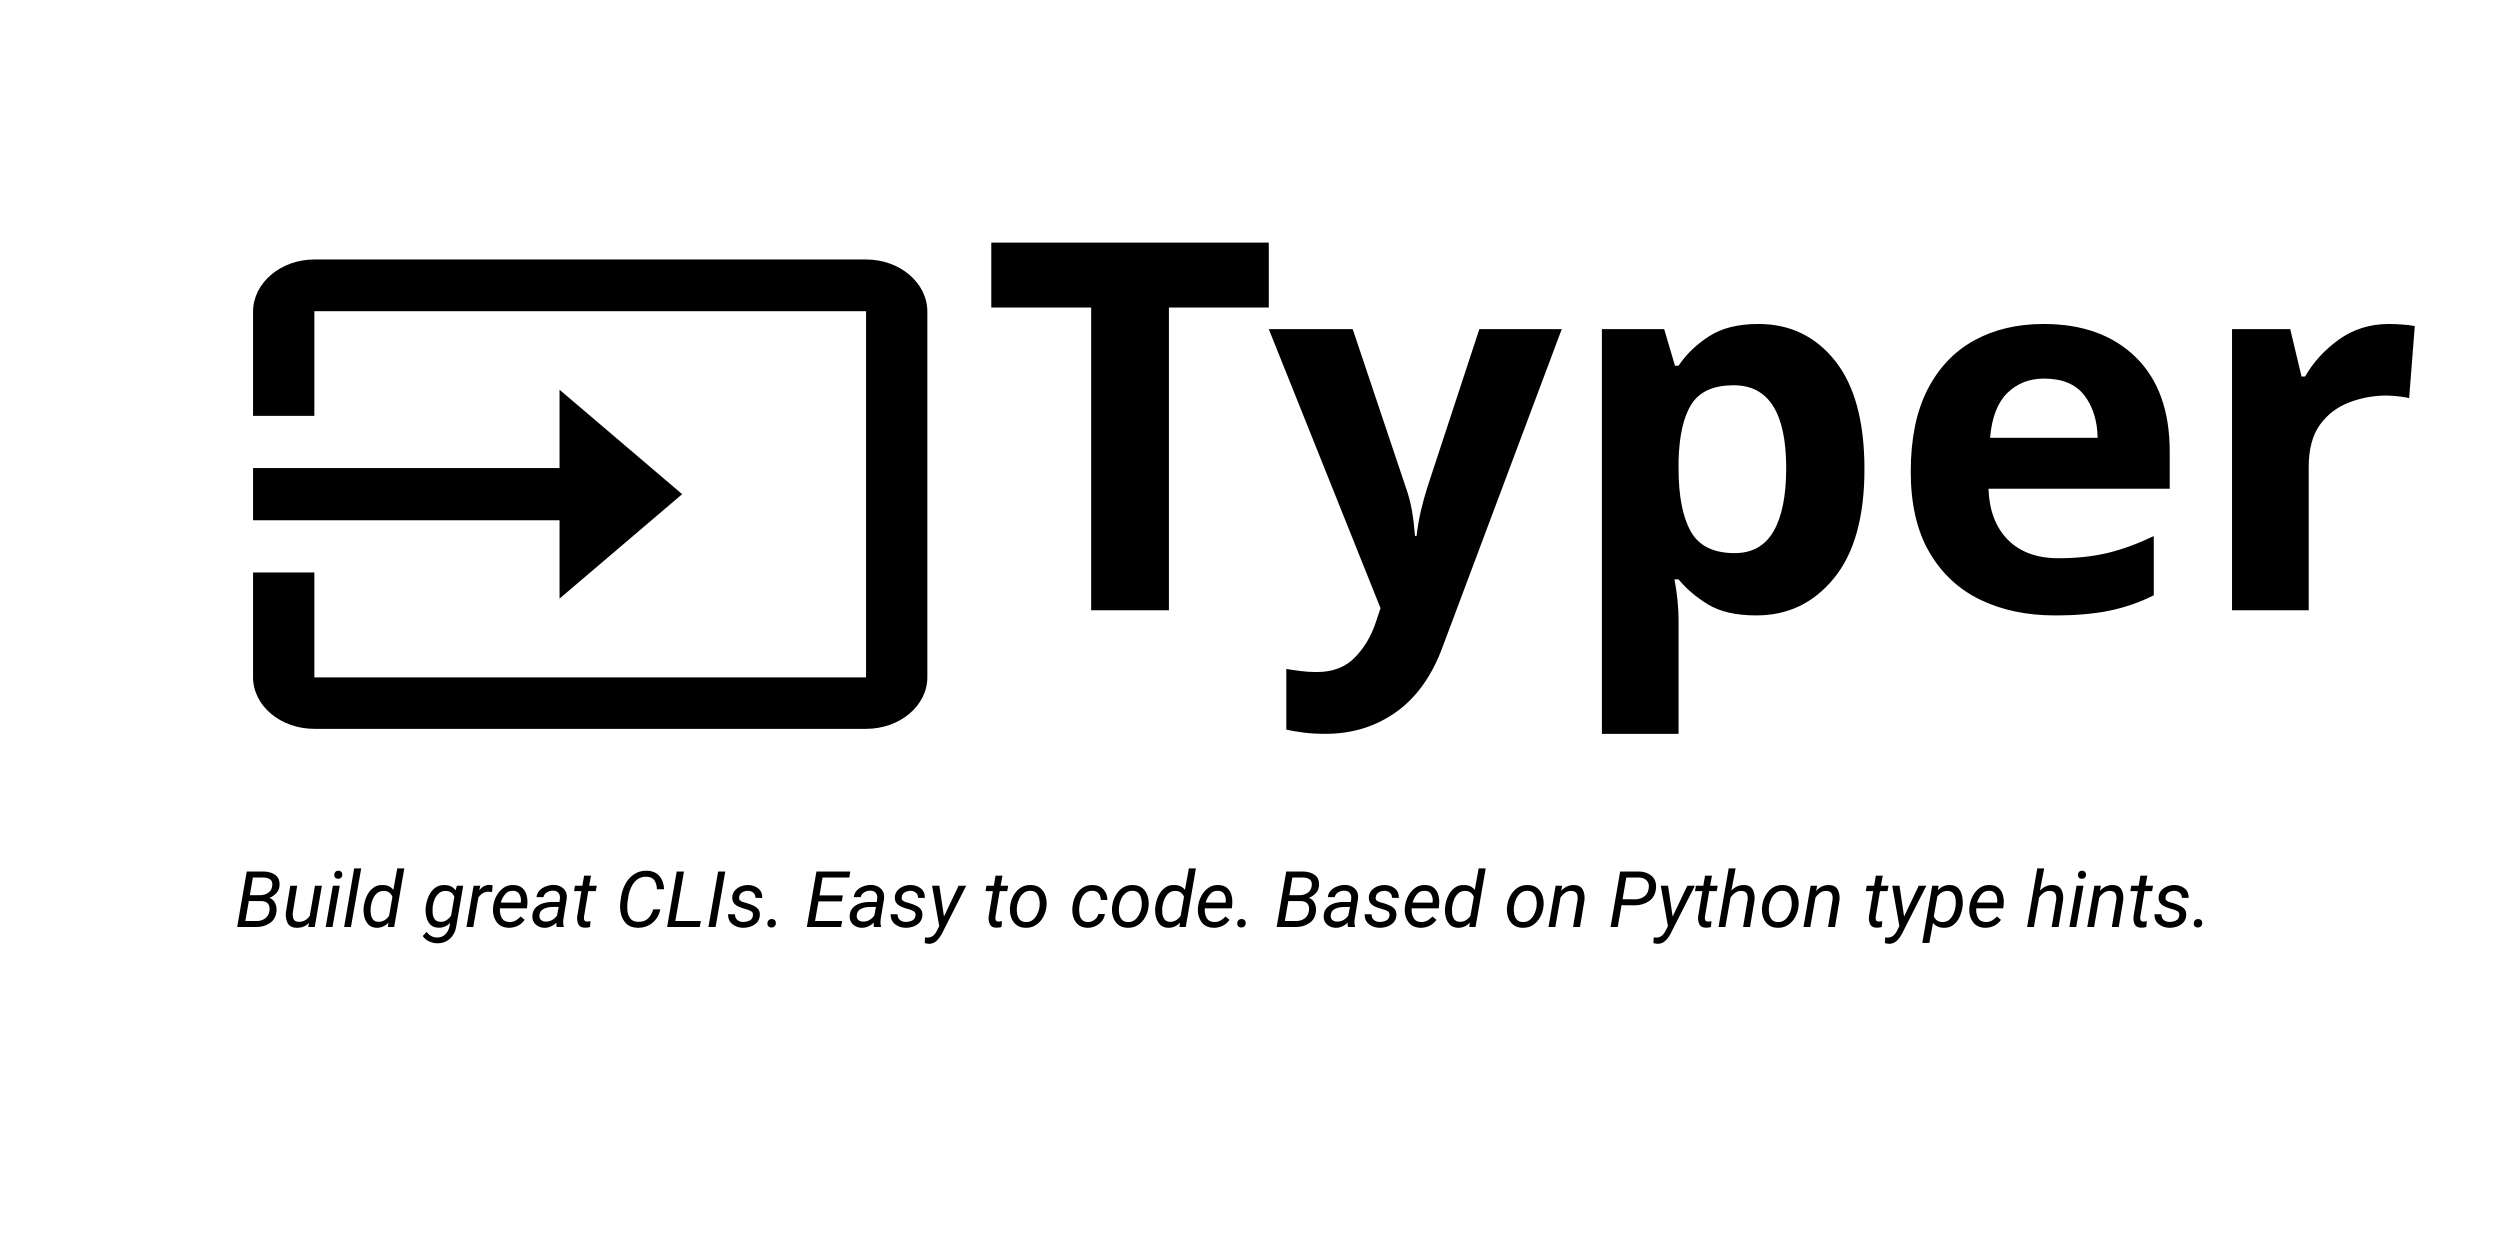
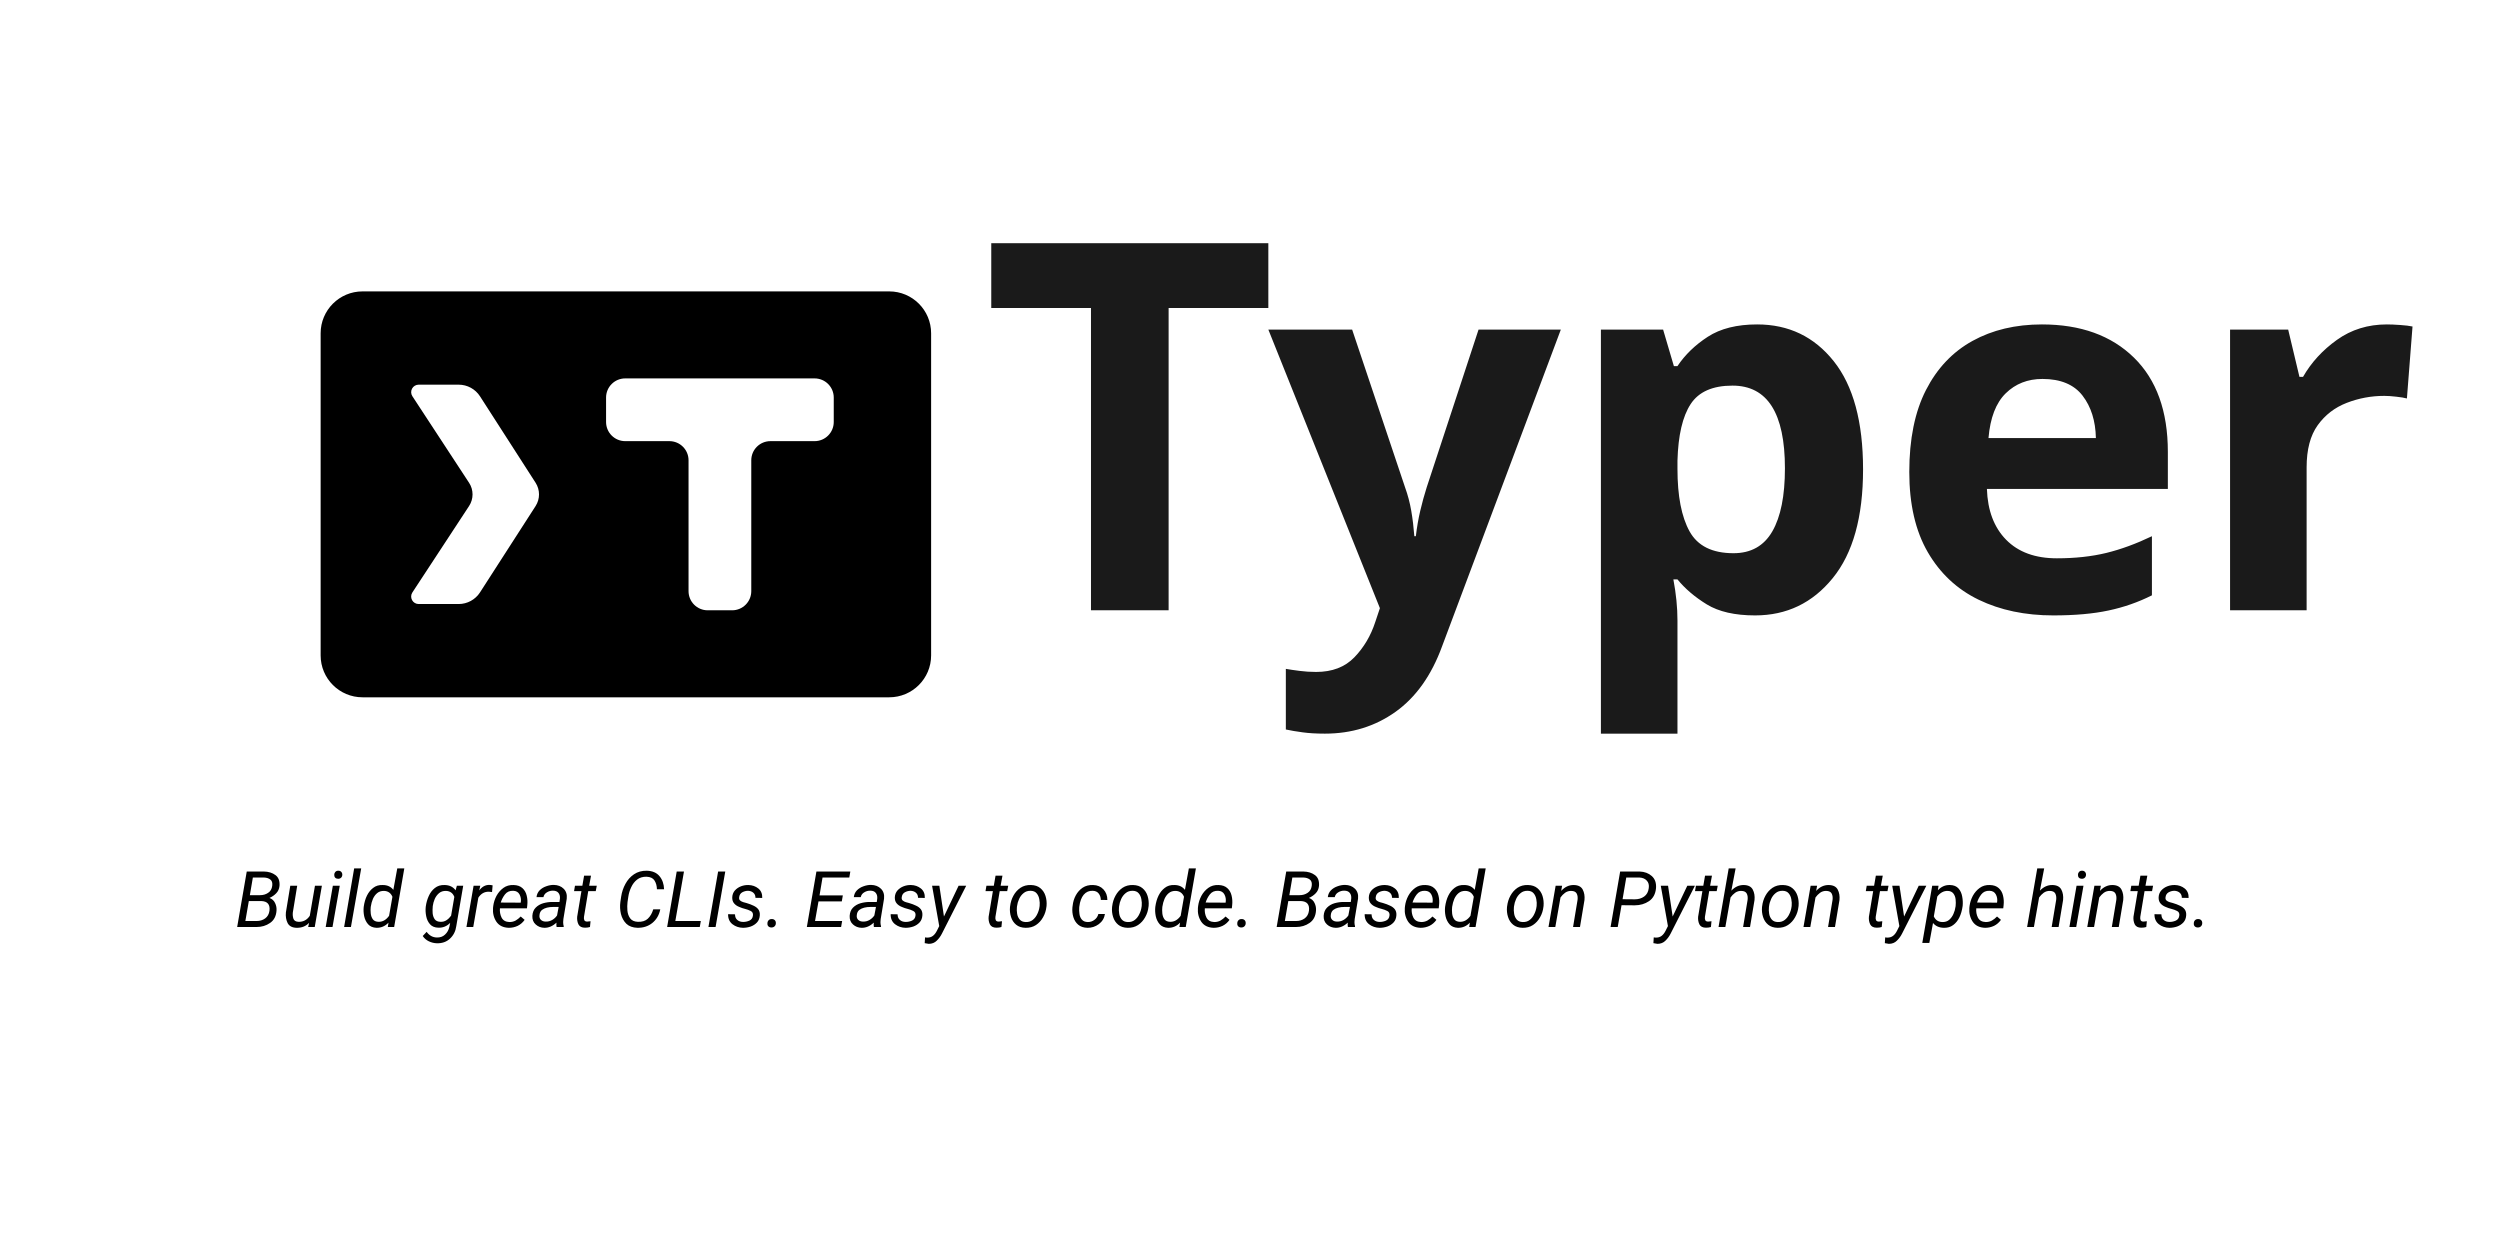
<svg xmlns="http://www.w3.org/2000/svg" id="svg8" version="1.1" viewBox="0 0 338.667 169.333" height="169.333mm" width="338.667mm">
-   <defs id="defs2" />
+   <defs id="defs2">
+     </defs>
  <rect style="opacity:0.98;fill:#ffffff;fill-opacity:1;stroke-width:0.265" id="rect853" width="338.667" height="169.333" x="0" y="0" />
  <g id="g818" transform="matrix(0.5466874,0,0,0.5466874,4.8193,2.078923)">
-     <text id="text861" y="147.417" x="234.273" style="font-style:normal;font-weight:normal;font-size:127.57px;line-height:1.25;font-family:sans-serif;letter-spacing:0px;word-spacing:0px;fill:#000000;fill-opacity:1;stroke:none;stroke-width:3.189" xml:space="preserve">
-       <tspan style="font-style:normal;font-variant:normal;font-weight:bold;font-stretch:normal;font-family:'Ubuntu Mono';-inkscape-font-specification:'Ubuntu Mono Bold';stroke-width:3.189" y="147.417" x="234.273" id="tspan859">Typer</tspan>
-     </text>
-     <path style="stroke-width:7.009" id="path821" d="M 205.787,60.495 H 69.08 c -8.354,0 -15.19,5.822 -15.19,12.938 V 99.243 H 69.08 V 73.303 H 205.787 V 164.061 H 69.08 V 138.056 H 53.89 v 25.94 c 0,7.116 6.835,12.808 15.19,12.808 H 205.787 c 8.354,0 15.19,-5.693 15.19,-12.808 V 73.433 c 0,-7.18 -6.835,-12.938 -15.19,-12.938 z M 129.838,144.525 160.218,118.65 129.838,92.774 V 112.181 H 53.89 v 12.938 H 129.838 Z" />
+     <g id="g2" transform="matrix(0.9984261,0,0,0.9984261,0.3687172,0.2320166)">
+       <text id="text861-3" y="147.417" x="234.273" style="font-style:normal;font-weight:normal;font-size:127.57px;line-height:1.25;font-family:sans-serif;letter-spacing:0px;word-spacing:0px;fill:#1a1a1a;fill-opacity:1;stroke:none;stroke-width:3.189" xml:space="preserve">
+         <tspan style="font-style:normal;font-variant:normal;font-weight:bold;font-stretch:normal;font-family:'Ubuntu Mono';-inkscape-font-specification:'Ubuntu Mono Bold';fill:#1a1a1a;stroke-width:3.189" y="147.417" x="234.273" id="tspan859-6">Typer</tspan>
+       </text>
+       <g id="g18" transform="translate(3.86859)">
+         <rect style="fill:#ffffff;fill-opacity:1;stroke:none;stroke-width:1.184" id="rect17" width="167.083" height="116.31" x="58.725" y="60.495" ry="12" />
+         <rect style="fill:#000000;fill-opacity:1;stroke:none;stroke-width:1.049" id="rect17-3" width="151.512" height="100.739" x="66.511" y="68.28" ry="10.394" />
+         <path style="font-weight:bold;font-size:16.933px;font-family:'Ubuntu Mono';-inkscape-font-specification:'Ubuntu Mono Bold';fill:#ffffff;stroke-width:1.311" d="m 124.52,104.097 v 4.057 a 3.175,3.175 135 0 1 -3.175,3.175 l -7.331,0 a 3.175,3.175 135 0 0 -3.175,3.175 l 0,21.71 a 3.175,3.175 135 0 1 -3.175,3.175 h -4.057 a 3.175,3.175 45 0 1 -3.175,-3.175 l 0,-21.71 a 3.175,3.175 45 0 0 -3.175,-3.175 h -7.331 a 3.175,3.175 45 0 1 -3.175,-3.175 v -4.057 a 3.175,3.175 135 0 1 3.175,-3.175 h 31.419 a 3.175,3.175 45 0 1 3.175,3.175 z" id="text1-9-0-4-9-2-9-8-3-8-1-7-6" aria-label="T" transform="matrix(1.496134,0,0,1.496134,7.559694,-61.11867)" />
+         <path style="color:#000000;-inkscape-font-specification:'Ubuntu Mono Bold';fill:#ffffff;-inkscape-stroke:none" d="m -303.025,937.098 14.072,21.484 a 5.247,5.247 90.019 0 1 -0.002,5.753 l -14.073,21.453 a 1.857,1.857 61.632 0 0 1.553,2.876 l 9.931,0 a 6.306,6.306 151.389 0 0 5.302,-2.892 l 13.793,-21.421 a 5.345,5.345 90.017 0 0 0.002,-5.785 l -13.795,-21.452 a 6.301,6.301 28.628 0 0 -5.3,-2.893 l -9.929,0 a 1.859,1.859 118.387 0 0 -1.555,2.877 z" id="path4-08-1-6" transform="translate(392.3082,-842.7926)" />
+       </g>
+     </g>
  </g>
  <text xml:space="preserve" style="font-style:normal;font-weight:normal;font-size:10.583px;line-height:1.25;font-family:sans-serif;letter-spacing:0px;word-spacing:0px;fill:#000000;fill-opacity:1;stroke:none;stroke-width:0.265" x="169.842" y="125.578" id="text851-3">
    <tspan x="169.842" y="125.578" style="font-style:italic;font-variant:normal;font-weight:normal;font-stretch:normal;font-family:Roboto;-inkscape-font-specification:'Roboto Italic';text-align:center;text-anchor:middle;stroke-width:0.265" id="tspan855-5">Build great CLIs. Easy to code. Based on Python type hints.</tspan>
  </text>
</svg>
